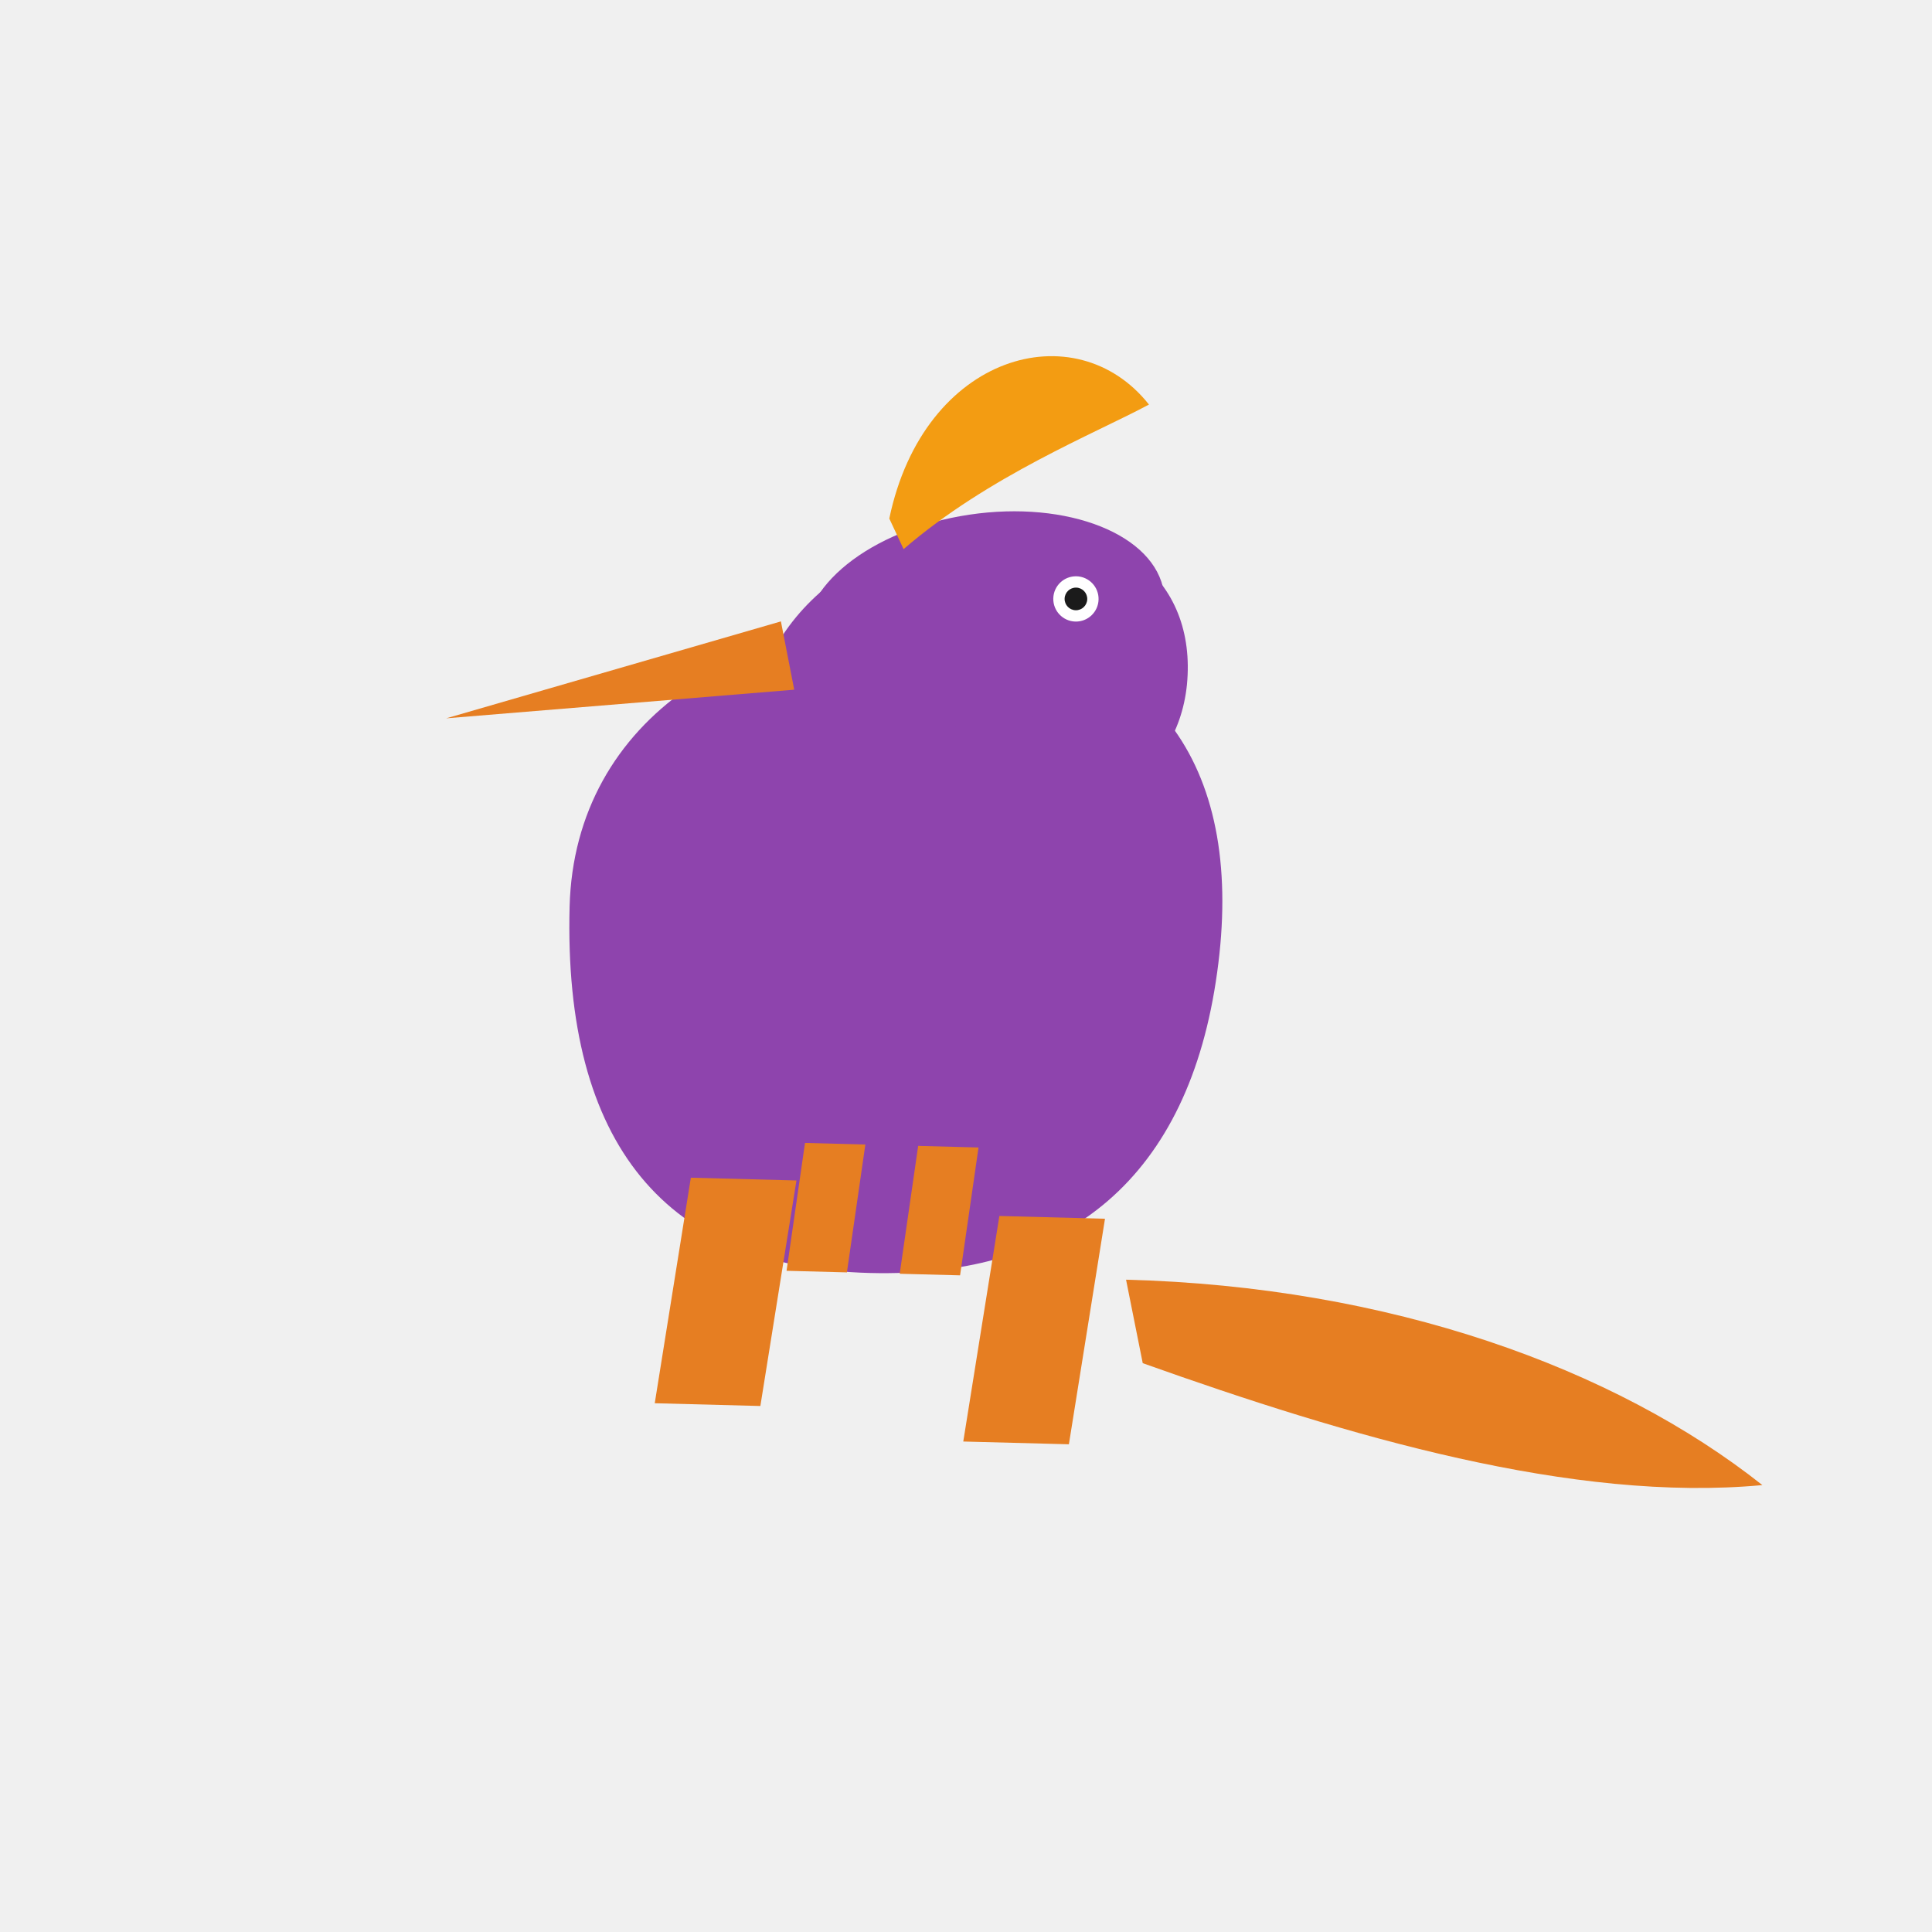
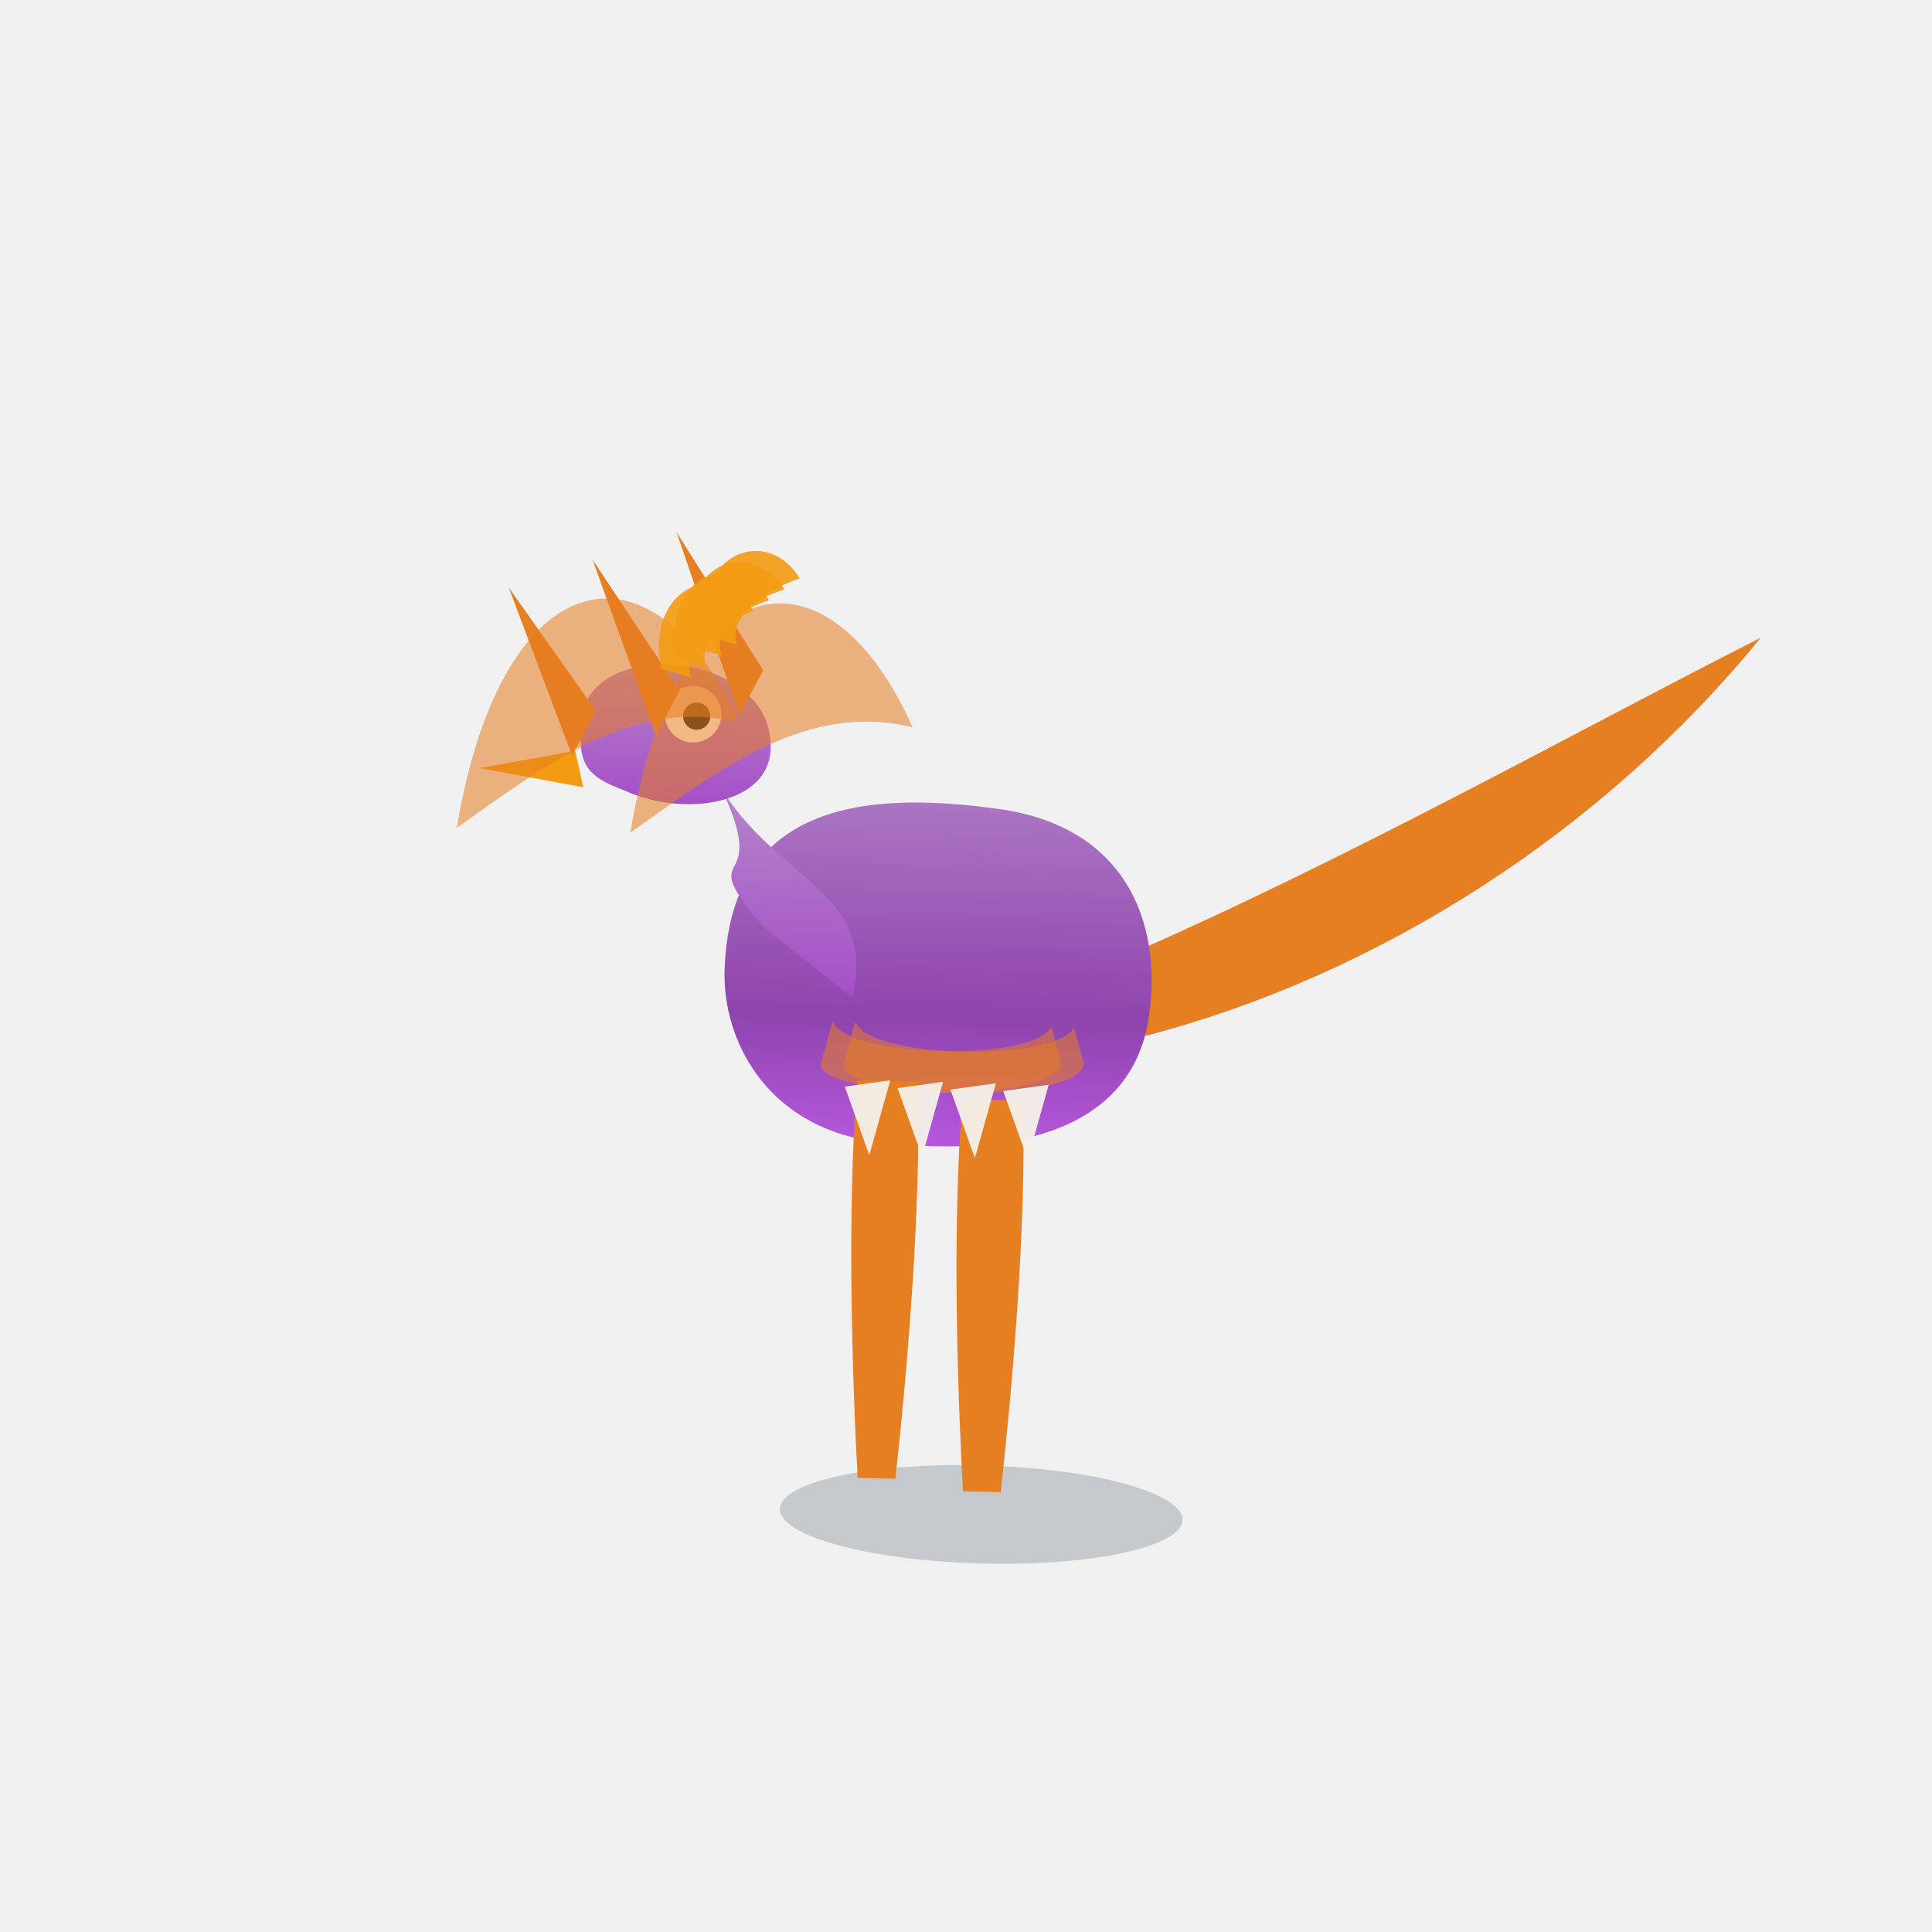
<svg xmlns="http://www.w3.org/2000/svg" viewBox="0 0 512 512" width="512" height="512" fill="none" role="img" aria-label="dino-pteranodon">
-   <g transform="translate(0 -2) rotate(1.5 256 280)">
-     <path d="M300 340 C 370 340 430 360 470 390 C 420 396 360 380 305 362 Z" fill="#e67e22" />
-     <path d="M150 245 C 150 195 195 165 250 168 C 305 170 328 205 322 258 C 316 312 285 340 232 340 C 178 340 150 308 150 245 Z" fill="#8e44ad" />
-     <path d="M198 214 C 190 178 214 148 254 142 C 292 136 314 154 312 182 C 310 208 286 222 252 226 Z" fill="#8e44ad" />
-     <ellipse cx="258" cy="166" rx="48" ry="28" fill="#8e44ad" transform="rotate(-10 258 166)" />
-     <path d="M232 140 C 240 96 280 84 300 108 C 286 116 258 128 236 148 Z" fill="#f39c12" />
-     <path d="M204 168 L 116 196 L 208 186 Z" fill="#e67e22" />
-     <circle cx="282" cy="160" r="6" fill="#ffffff" />
-     <circle cx="282" cy="160" r="3" fill="#1b1b1b" />
-     <path d="M184 320 L 176 380 L 204 380 L 212 320 Z" fill="#e67e22" transform="translate(0 -4)" />
-     <path d="M266 320 L 258 380 L 286 380 L 294 320 Z" fill="#e67e22" transform="translate(0 4)" />
-     <path d="M214 306 L 210 340 L 226 340 L 230 306 Z" fill="#e67e22" />
-     <path d="M244 306 L 240 340 L 256 340 L 260 306 Z" fill="#e67e22" />
+   <defs>
+     <linearGradient id="gb-dino-pteranodon" x1="0" y1="0" x2="0" y2="1">
+       <stop offset="0" stop-color="#ab75c2" />
+       <stop offset="0.62" stop-color="#8e44ad" />
+       <stop offset="1" stop-color="#b657dd" />
+     </linearGradient>
+     <linearGradient id="gh-dino-pteranodon" x1="0" y1="0" x2="0" y2="1">
+       <stop offset="0" stop-color="#b484c9" />
+       <stop offset="1" stop-color="#a54fc9" />
+     </linearGradient>
+   </defs>
+   <g transform="translate(0 -3) rotate(1.6 250 262)">
+     <ellipse cx="264" cy="404" rx="53.36" ry="13" fill="#0b1b2a" fill-opacity="0.18" />
+     <path d="M 296 256 C 356 228, 416 192, 464 166 C 424 218, 366 258, 304 276 Z" fill="#e67e22" />
+     <path d="M 192 262 C 192 218, 226.8 212.72, 264.5 217.12 C 299.3 221.52, 308 248.8, 304.52 272.56 C 299.88 302.48, 267.4 309.52, 232.6 306 C 203.6 302.48, 192 279.6, 192 262 Z" fill="url(#gb-dino-pteranodon)" />
+     <path d="M 202 250 C 182 228, 204 242, 190 214 C 206 238, 232 240, 226 268 Z" fill="url(#gh-dino-pteranodon)" />
+     <path d="M 152 198 C 152 174, 200 176.4, 202.4 200.4 C 204.8 217.2, 180.8 222, 164 214.8 C 153.2 211.2, 152 207.6, 152 198 Z" fill="url(#gh-dino-pteranodon)" />
+     <path d="M 150.8 204.72 L 125.6 210 L 153.2 214.32 Z" fill="#f39c12" />
+     <path d="M 174.26 194.16 a 7.5 7.5 0 1 0 15 0 a 7.5 7.5 0 1 0 -15 0 Z" fill="#ffffff" />
+     <path d="M 179.12 194.64 a 3.6 3.6 0 1 0 7.2 0 a 3.6 3.6 0 1 0 -7.2 0 Z" fill="#1b1b1b" />
+     <path d="M 228 289.9 C 226 323.9, 229 371.2, 231 395.2 L 241 395.2 C 243 371.2, 246 323.9, 244 289.9 Z" fill="#e67e22" />
+     <path d="M 256 294.1 C 254 328.1, 257 374, 259 398 L 269 398 C 271 374, 274 328.1, 272 294.1 Z" fill="#e67e22" />
+     <path d="M 150 206 L 132 162 L 156 194 Z" fill="#e67e22" />
+     <path d="M 172 200 L 154 154 L 178 188 Z" fill="#e67e22" />
+     <path d="M 194 194 L 176 146 L 200 182 Z" fill="#e67e22" />
+     <path d="M 120 226 C 130 154, 170 146, 194 196 C 166 190, 144 208, 120 226 Z" fill="#e67e22" fill-opacity="0.55" />
+     <path d="M 166 226 C 176 154, 216 146, 240 196 C 212 190, 190 208, 166 226 Z" fill="#e67e22" fill-opacity="0.55" />
+     <path d="M 173 182.4 C 168 160.4, 188 152.4, 197 166.4 C 186 170.4, 178 178.4, 181 184.4 Z" fill="#f39c12" fill-opacity="0.9" />
+     <path d="M 177 179.4 C 172 157.4, 192 149.4, 201 163.4 C 190 167.4, 182 175.4, 185 181.4 Z" fill="#f39c12" fill-opacity="0.9" />
+     <path d="M 181 176.4 C 176 154.4, 196 146.4, 205 160.4 C 194 164.4, 186 172.4, 189 178.4 Z" fill="#f39c12" fill-opacity="0.9" />
+     <path d="M 185 173.4 C 180 151.4, 200 143.4, 209 157.4 C 198 161.4, 190 169.4, 193 175.4 Z" fill="#f39c12" fill-opacity="0.9" />
+     <path d="M 218.1 286.2 C 220 295, 280 295, 281.9 284 L 279 274.32 C 274 284, 224 284, 221 274.32 Z" fill="#e67e22" fill-opacity="0.55" />
+     <path d="M 224.1 286.2 C 226 295, 286 295, 287.9 284 L 285 274.32 C 280 284, 230 284, 227 274.32 Z" fill="#e67e22" fill-opacity="0.55" />
+     <path d="M 224.7 291.68 L 231.7 309.68 L 236.7 289.68 Z" fill="#f4f1e8" fill-opacity="0.95" />
+     <path d="M 238.7 291.68 L 245.7 309.68 L 250.7 289.68 Z" fill="#f4f1e8" fill-opacity="0.95" />
+     <path d="M 252.7 291.68 L 259.7 309.68 L 264.7 289.68 Z" fill="#f4f1e8" fill-opacity="0.95" />
+     <path d="M 266.7 291.68 L 273.7 309.68 L 278.7 289.68 Z" fill="#f4f1e8" fill-opacity="0.95" />
  </g>
</svg>
